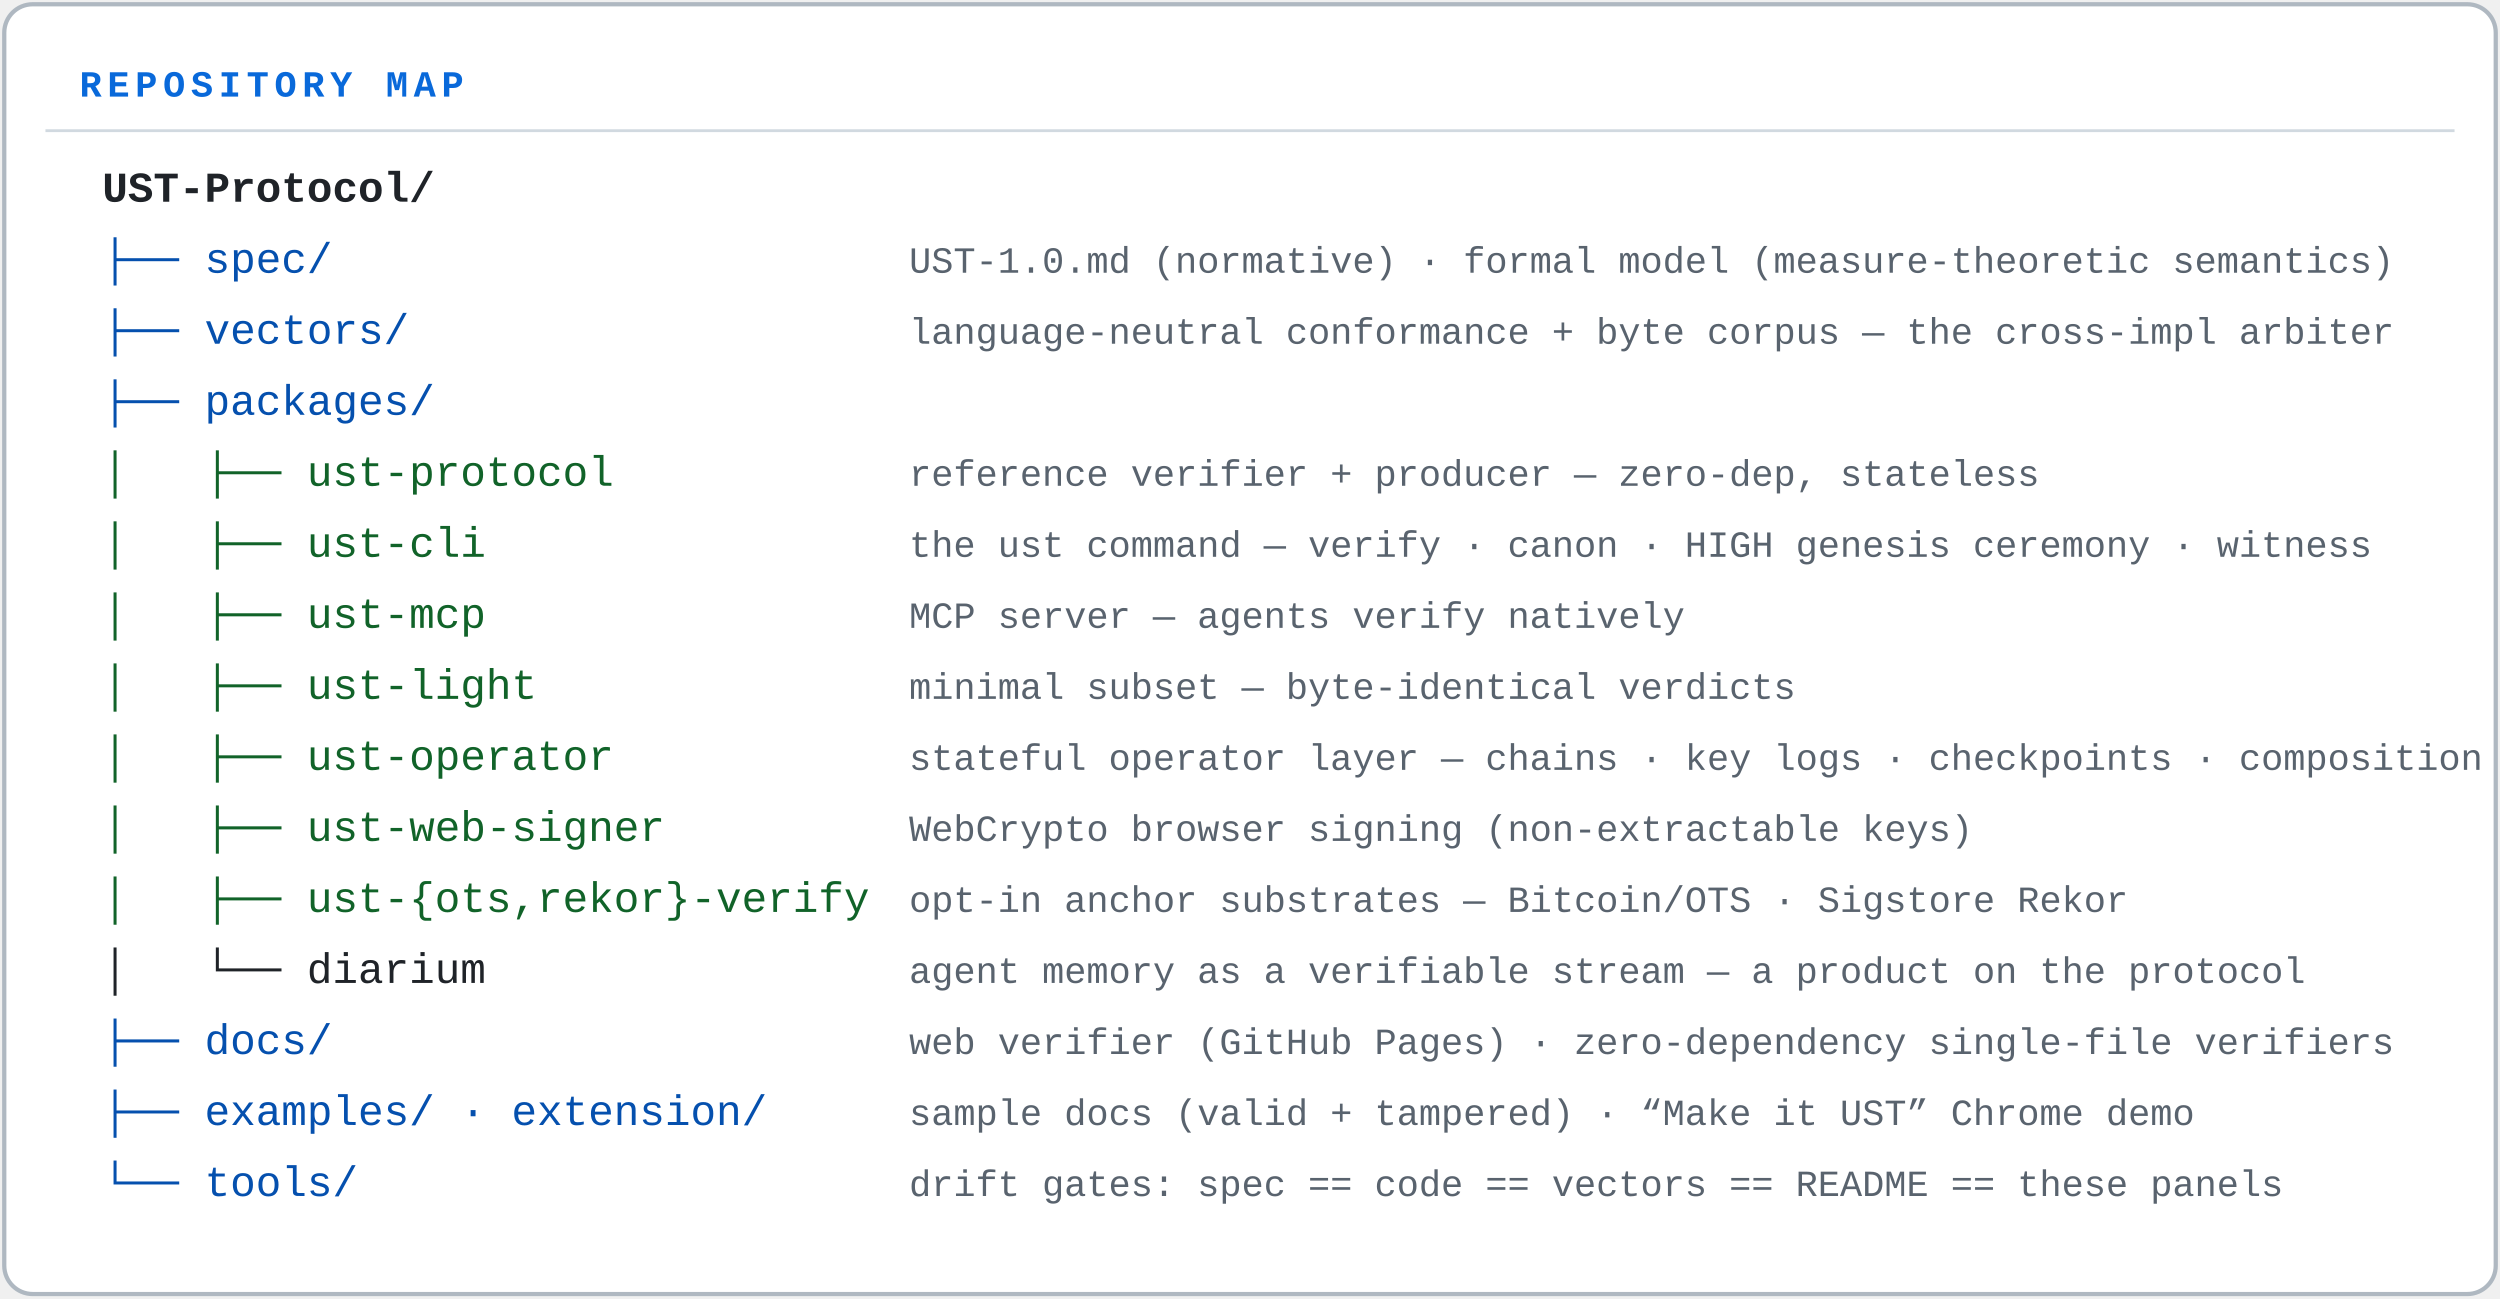
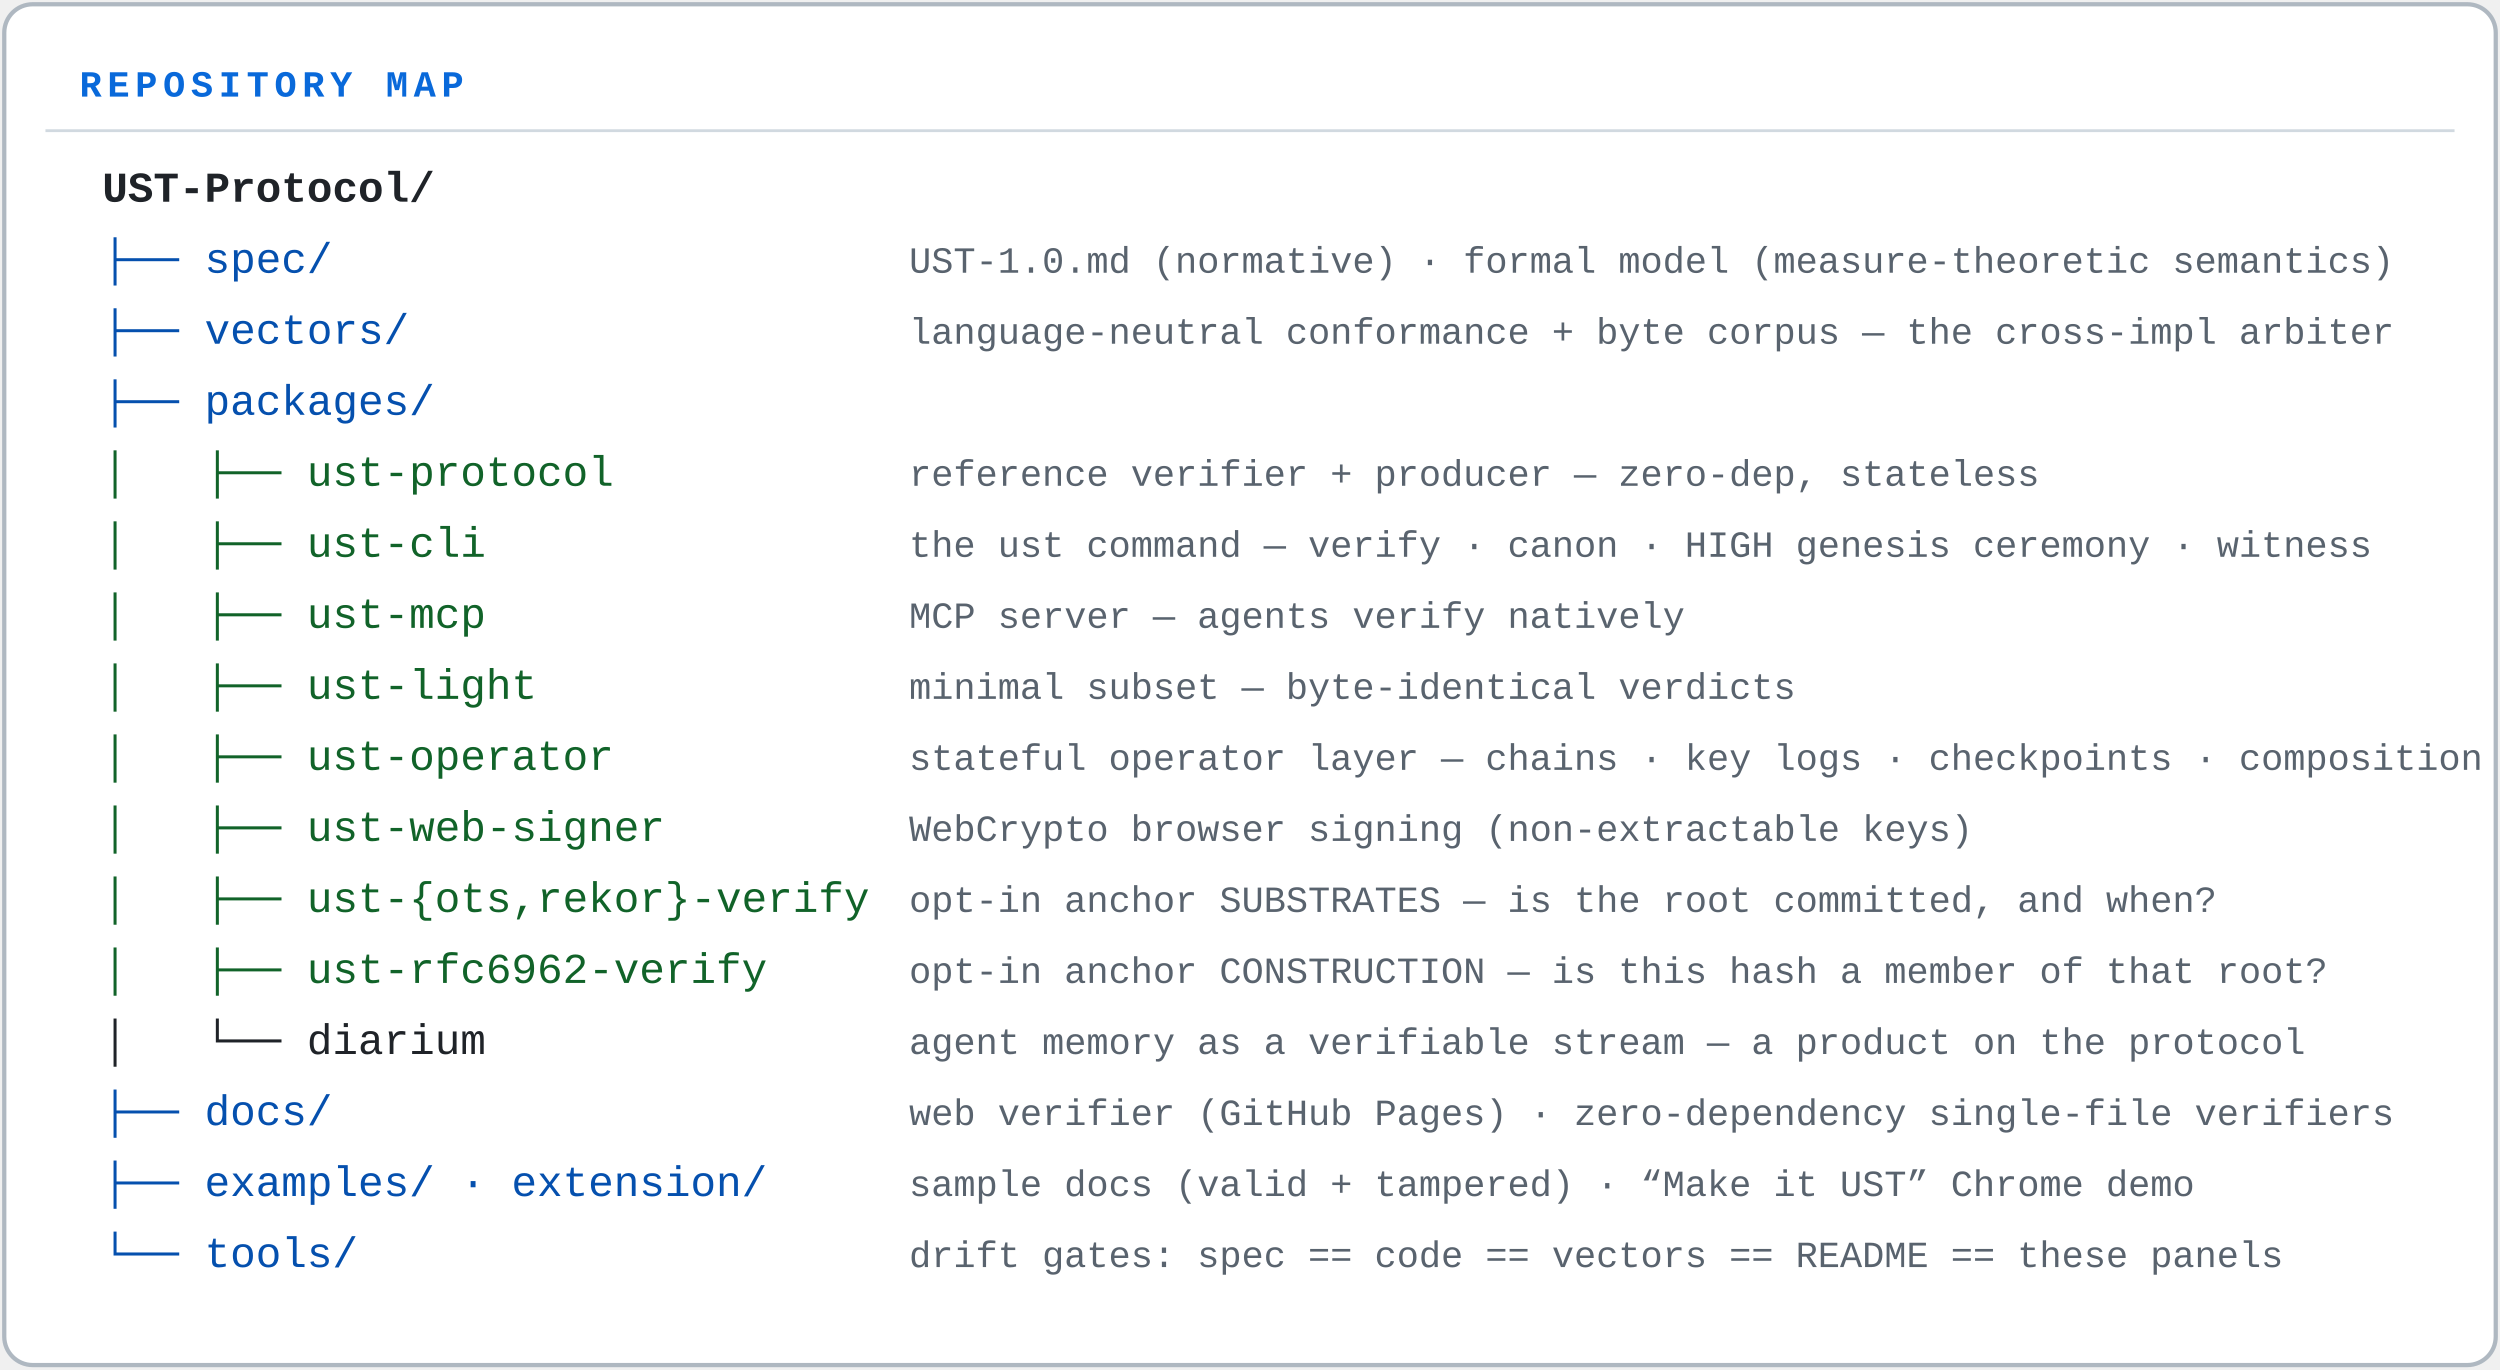
- <svg xmlns="http://www.w3.org/2000/svg" viewBox="0 0 880 457" role="img" aria-labelledby="ust-map-t ust-map-d">
+ <svg xmlns="http://www.w3.org/2000/svg" viewBox="0 0 880 482" role="img" aria-labelledby="ust-map-t ust-map-d">
  <g font-family="ui-monospace,SFMono-Regular,Menlo,Consolas,'Liberation Mono',monospace" font-size="15" xml:space="preserve">
-     <rect x="1.5" y="1.5" width="877" height="454" rx="10" fill="#ffffff" stroke="#afb8c1" stroke-width="1.5" />
+     <rect x="1.5" y="1.5" width="877" height="479" rx="10" fill="#ffffff" stroke="#afb8c1" stroke-width="1.5" />
    <line x1="16" y1="46" x2="864" y2="46" stroke="#d1d9e0" stroke-width="1" />
    <text x="28" y="34" fill="#0969da" font-size="13" font-weight="600" letter-spacing="2">REPOSITORY MAP</text>
    <text x="36" y="71" fill="#1f2328" font-weight="600">UST-Protocol/</text>
    <text x="36" y="96" fill="#0550ae">├── spec/</text>
    <text x="320" y="96" fill="#59636e" font-size="13">UST-1.0.md (normative) · formal model (measure-theoretic semantics)</text>
    <text x="36" y="121" fill="#0550ae">├── vectors/</text>
    <text x="320" y="121" fill="#59636e" font-size="13">language-neutral conformance + byte corpus — the cross-impl arbiter</text>
    <text x="36" y="146" fill="#0550ae">├── packages/</text>
    <text x="36" y="171" fill="#116329">│   ├── ust-protocol</text>
    <text x="320" y="171" fill="#59636e" font-size="13">reference verifier + producer — zero-dep, stateless</text>
    <text x="36" y="196" fill="#116329">│   ├── ust-cli</text>
    <text x="320" y="196" fill="#59636e" font-size="13">the ust command — verify · canon · HIGH genesis ceremony · witness</text>
    <text x="36" y="221" fill="#116329">│   ├── ust-mcp</text>
    <text x="320" y="221" fill="#59636e" font-size="13">MCP server — agents verify natively</text>
    <text x="36" y="246" fill="#116329">│   ├── ust-light</text>
    <text x="320" y="246" fill="#59636e" font-size="13">minimal subset — byte-identical verdicts</text>
    <text x="36" y="271" fill="#116329">│   ├── ust-operator</text>
    <text x="320" y="271" fill="#59636e" font-size="13">stateful operator layer — chains · key logs · checkpoints · composition</text>
    <text x="36" y="296" fill="#116329">│   ├── ust-web-signer</text>
    <text x="320" y="296" fill="#59636e" font-size="13">WebCrypto browser signing (non-extractable keys)</text>
    <text x="36" y="321" fill="#116329">│   ├── ust-{ots,rekor}-verify</text>
-     <text x="320" y="321" fill="#59636e" font-size="13">opt-in anchor substrates — Bitcoin/OTS · Sigstore Rekor</text>
-     <text x="36" y="346" fill="#1f2328">│   └── diarium</text>
-     <text x="320" y="346" fill="#59636e" font-size="13">agent memory as a verifiable stream — a product on the protocol</text>
-     <text x="36" y="371" fill="#0550ae">├── docs/</text>
-     <text x="320" y="371" fill="#59636e" font-size="13">web verifier (GitHub Pages) · zero-dependency single-file verifiers</text>
-     <text x="36" y="396" fill="#0550ae">├── examples/ · extension/</text>
-     <text x="320" y="396" fill="#59636e" font-size="13">sample docs (valid + tampered) · “Make it UST” Chrome demo</text>
-     <text x="36" y="421" fill="#0550ae">└── tools/</text>
-     <text x="320" y="421" fill="#59636e" font-size="13">drift gates: spec == code == vectors == README == these panels</text>
+     <text x="320" y="321" fill="#59636e" font-size="13">opt-in anchor SUBSTRATES — is the root committed, and when?</text>
+     <text x="36" y="346" fill="#116329">│   ├── ust-rfc6962-verify</text>
+     <text x="320" y="346" fill="#59636e" font-size="13">opt-in anchor CONSTRUCTION — is this hash a member of that root?</text>
+     <text x="36" y="371" fill="#1f2328">│   └── diarium</text>
+     <text x="320" y="371" fill="#59636e" font-size="13">agent memory as a verifiable stream — a product on the protocol</text>
+     <text x="36" y="396" fill="#0550ae">├── docs/</text>
+     <text x="320" y="396" fill="#59636e" font-size="13">web verifier (GitHub Pages) · zero-dependency single-file verifiers</text>
+     <text x="36" y="421" fill="#0550ae">├── examples/ · extension/</text>
+     <text x="320" y="421" fill="#59636e" font-size="13">sample docs (valid + tampered) · “Make it UST” Chrome demo</text>
+     <text x="36" y="446" fill="#0550ae">└── tools/</text>
+     <text x="320" y="446" fill="#59636e" font-size="13">drift gates: spec == code == vectors == README == these panels</text>
  </g>
</svg>
